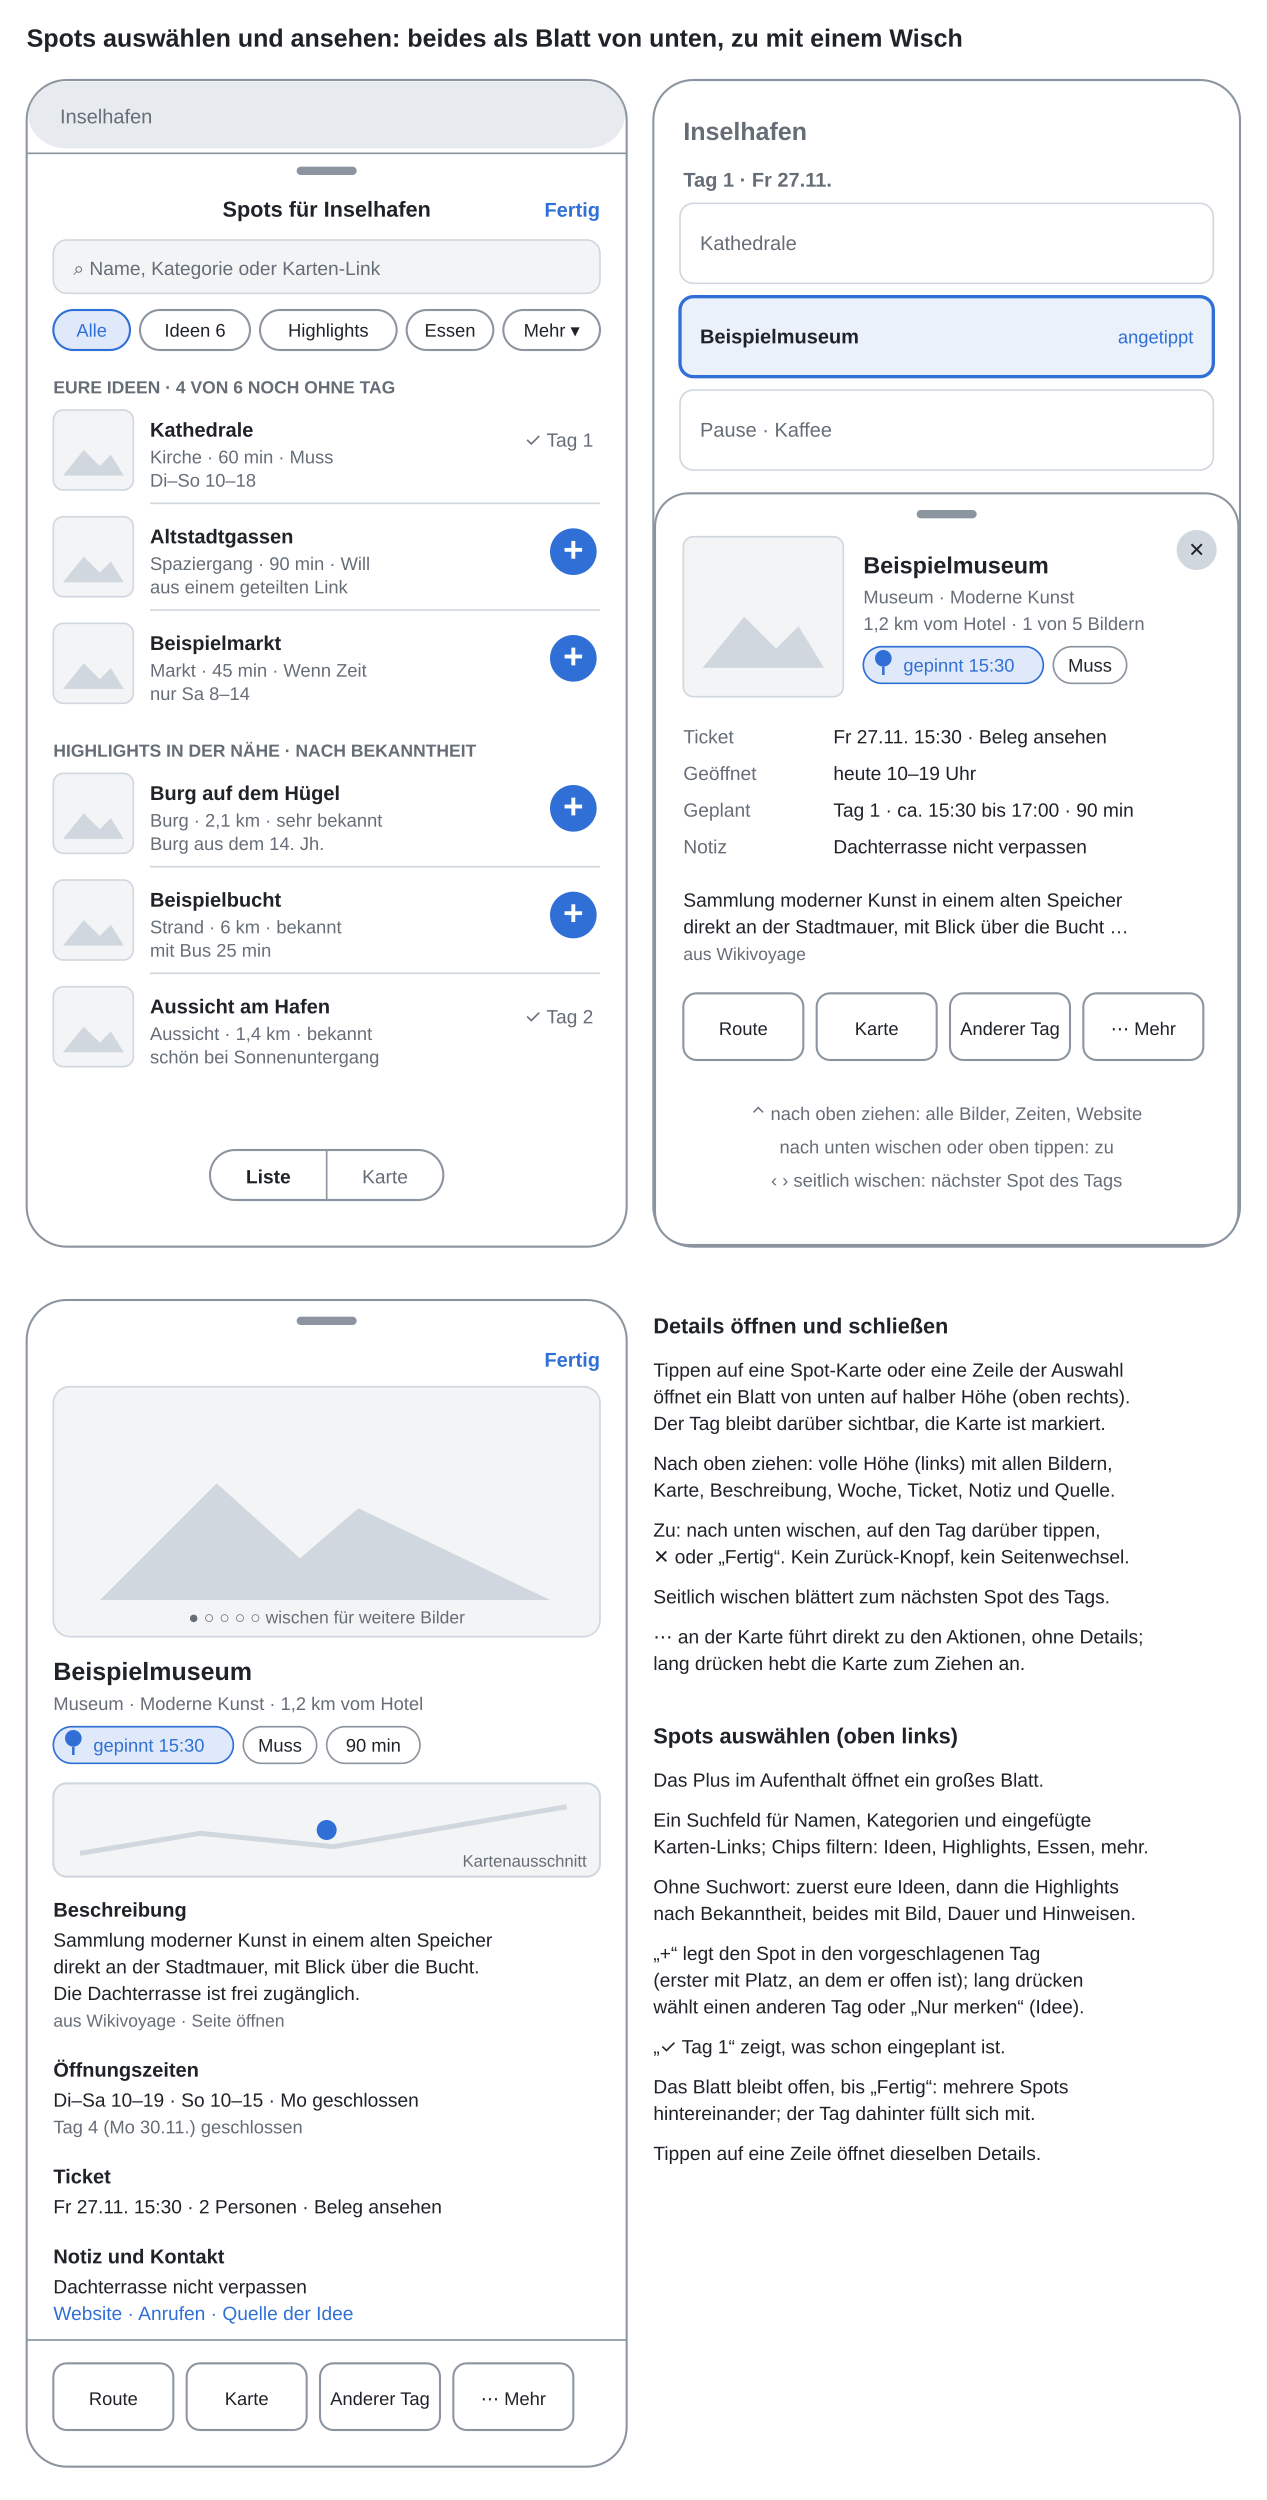
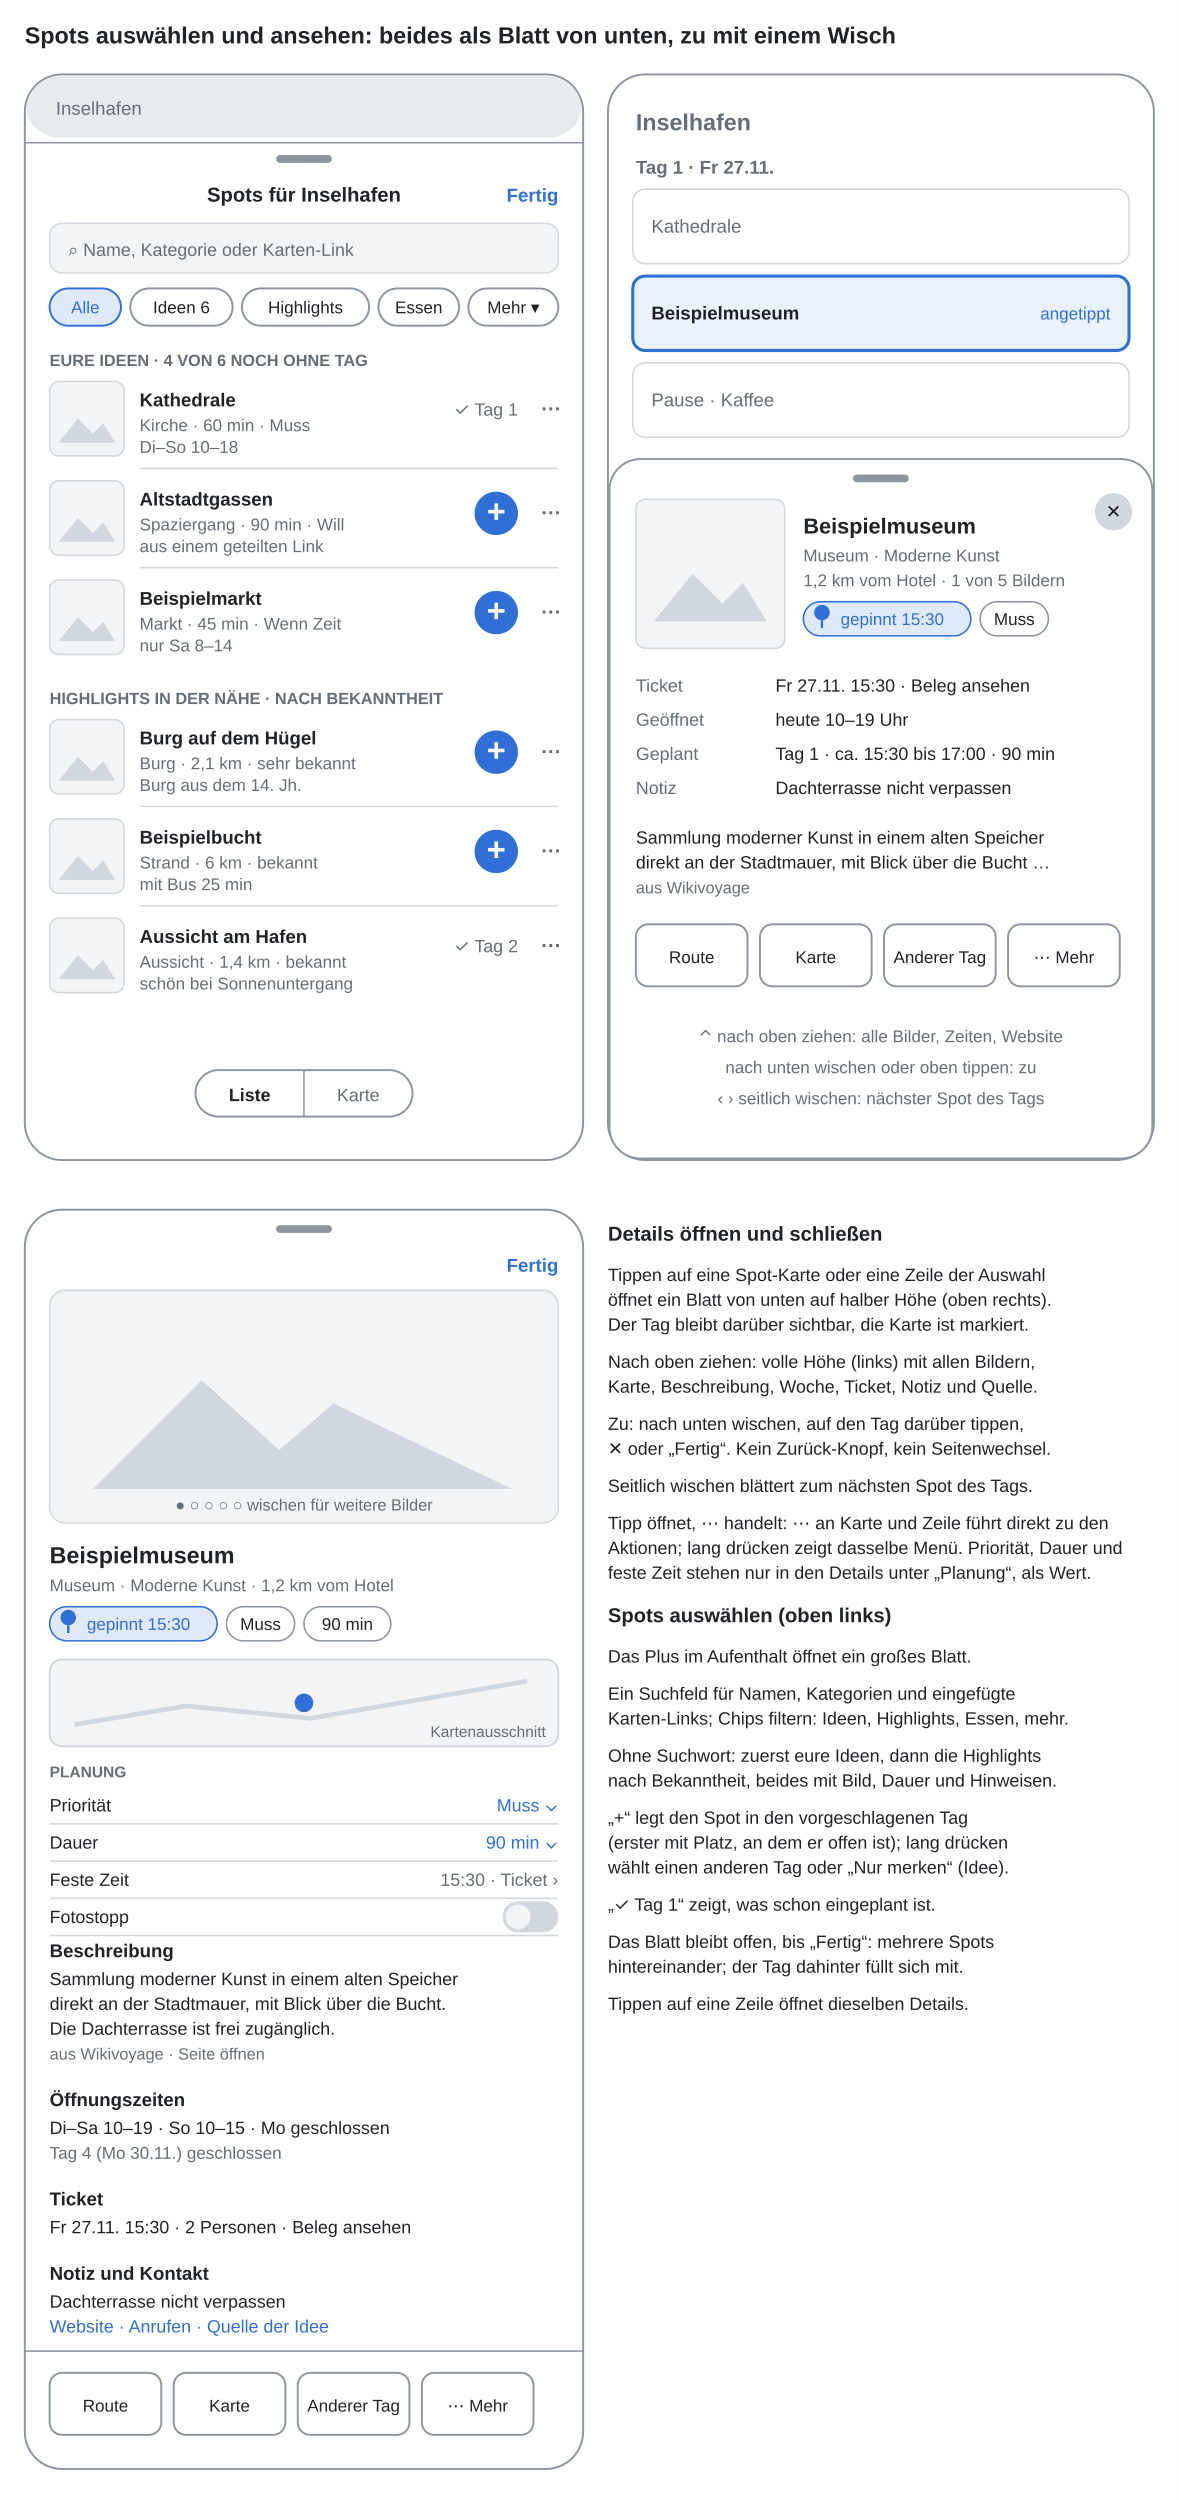
- <svg xmlns="http://www.w3.org/2000/svg" width="760" height="1500" font-family="-apple-system, 'Helvetica Neue', Arial, sans-serif" viewBox="0 0 760 1500" role="img" aria-label="Spots kommen aus einem Blatt mit Ideen und Suche; Details öffnen sich als Blatt von unten und schließen mit einem Wisch" font-size="13">
+ <svg xmlns="http://www.w3.org/2000/svg" width="760" height="1612" font-family="-apple-system, 'Helvetica Neue', Arial, sans-serif" viewBox="0 0 760 1612" role="img" aria-label="Spots kommen aus einem Blatt mit Ideen und Suche; Details öffnen sich als Blatt von unten und schließen mit einem Wisch" font-size="13">
  <rect width="100%" height="100%" fill="#ffffff" />
  <text x="16" y="28" font-size="15" font-weight="600" fill="#1f2328">Spots auswählen und ansehen: beides als Blatt von unten, zu mit einem Wisch</text>
  <g>
    <rect x="16" y="48" width="360" height="700" rx="24" fill="none" stroke="#8c959f" stroke-width="1.25" />
    <rect x="17" y="49" width="358" height="40" rx="23" fill="#d0d7de" fill-opacity="0.5" />
    <text x="36" y="74" font-size="12" fill="#656d76">Inselhafen</text>
    <line x1="16" y1="92" x2="376" y2="92" stroke="#8c959f" />
    <rect x="178" y="100" width="36" height="5" rx="2.5" fill="#8c959f" />
    <text x="196" y="130" text-anchor="middle" font-size="13" font-weight="600" fill="#1f2328">Spots für Inselhafen</text>
    <text x="360" y="130" text-anchor="end" font-size="12" font-weight="600" fill="#2f6fd6">Fertig</text>
    <rect x="32" y="144" width="328" height="32" rx="8" fill="#f3f4f6" stroke="#d0d7de" />
    <text x="44" y="165" font-size="11.5" fill="#656d76">⌕  Name, Kategorie oder Karten-Link</text>
    <rect x="32" y="186" width="46" height="24" rx="12" fill="#2f6fd6" fill-opacity="0.15" stroke="#2f6fd6" stroke-width="1.25" />
    <text x="55" y="202" text-anchor="middle" font-size="11" fill="#2f6fd6">Alle</text>
    <rect x="84" y="186" width="66" height="24" rx="12" fill="none" fill-opacity="1" stroke="#8c959f" stroke-width="1.25" />
    <text x="117" y="202" text-anchor="middle" font-size="11" fill="#1f2328">Ideen 6</text>
    <rect x="156" y="186" width="82" height="24" rx="12" fill="none" fill-opacity="1" stroke="#8c959f" stroke-width="1.25" />
    <text x="197" y="202" text-anchor="middle" font-size="11" fill="#1f2328">Highlights</text>
    <rect x="244" y="186" width="52" height="24" rx="12" fill="none" fill-opacity="1" stroke="#8c959f" stroke-width="1.25" />
    <text x="270" y="202" text-anchor="middle" font-size="11" fill="#1f2328">Essen</text>
    <rect x="302" y="186" width="58" height="24" rx="12" fill="none" fill-opacity="1" stroke="#8c959f" stroke-width="1.25" />
    <text x="331" y="202" text-anchor="middle" font-size="11" fill="#1f2328">Mehr ▾</text>
    <text x="32" y="236" font-size="10.5" font-weight="600" fill="#656d76">EURE IDEEN · 4 VON 6 NOCH OHNE TAG</text>
    <g>
      <rect x="32" y="246" width="48" height="48" rx="6" fill="#f3f4f6" stroke="#d0d7de" />
      <path d="M37.76 285.36L50.24 270L59.84 279.6L66.56 272.88L74.24 285.36Z" fill="#d0d7de" />
    </g>
    <text x="90" y="262" font-size="12" font-weight="600" fill="#1f2328">Kathedrale</text>
    <text x="90" y="278" font-size="11" fill="#656d76">Kirche · 60 min · Muss</text>
    <text x="90" y="292" font-size="11" fill="#656d76">Di–So 10–18</text>
-     <text x="356" y="268" text-anchor="end" font-size="11.5" fill="#656d76">✓ Tag 1</text>
+     <text x="334" y="268" text-anchor="end" font-size="11.5" fill="#656d76">✓ Tag 1</text>
+     <text x="362" y="268" font-size="13" font-weight="600" text-anchor="end" fill="#656d76">···</text>
    <line x1="90" y1="302" x2="360" y2="302" stroke="#d0d7de" />
    <g>
      <rect x="32" y="310" width="48" height="48" rx="6" fill="#f3f4f6" stroke="#d0d7de" />
      <path d="M37.76 349.36L50.24 334L59.84 343.6L66.56 336.88L74.24 349.36Z" fill="#d0d7de" />
    </g>
    <text x="90" y="326" font-size="12" font-weight="600" fill="#1f2328">Altstadtgassen</text>
    <text x="90" y="342" font-size="11" fill="#656d76">Spaziergang · 90 min · Will</text>
    <text x="90" y="356" font-size="11" fill="#656d76">aus einem geteilten Link</text>
-     <circle cx="344" cy="331" r="14" fill="#2f6fd6" />
-     <text x="344" y="336.88" text-anchor="middle" font-size="21" font-weight="600" fill="#ffffff">+</text>
+     <circle cx="320" cy="331" r="14" fill="#2f6fd6" />
+     <text x="320" y="336.88" text-anchor="middle" font-size="21" font-weight="600" fill="#ffffff">+</text>
+     <text x="362" y="335" font-size="13" font-weight="600" text-anchor="end" fill="#656d76">···</text>
    <line x1="90" y1="366" x2="360" y2="366" stroke="#d0d7de" />
    <g>
      <rect x="32" y="374" width="48" height="48" rx="6" fill="#f3f4f6" stroke="#d0d7de" />
      <path d="M37.76 413.36L50.24 398L59.84 407.6L66.56 400.88L74.24 413.36Z" fill="#d0d7de" />
    </g>
    <text x="90" y="390" font-size="12" font-weight="600" fill="#1f2328">Beispielmarkt</text>
    <text x="90" y="406" font-size="11" fill="#656d76">Markt · 45 min · Wenn Zeit</text>
    <text x="90" y="420" font-size="11" fill="#656d76">nur Sa 8–14</text>
-     <circle cx="344" cy="395" r="14" fill="#2f6fd6" />
-     <text x="344" y="400.88" text-anchor="middle" font-size="21" font-weight="600" fill="#ffffff">+</text>
+     <circle cx="320" cy="395" r="14" fill="#2f6fd6" />
+     <text x="320" y="400.88" text-anchor="middle" font-size="21" font-weight="600" fill="#ffffff">+</text>
+     <text x="362" y="399" font-size="13" font-weight="600" text-anchor="end" fill="#656d76">···</text>
    <text x="32" y="454" font-size="10.5" font-weight="600" fill="#656d76">HIGHLIGHTS IN DER NÄHE · NACH BEKANNTHEIT</text>
    <g>
      <rect x="32" y="464" width="48" height="48" rx="6" fill="#f3f4f6" stroke="#d0d7de" />
      <path d="M37.76 503.36L50.24 488L59.84 497.6L66.56 490.88L74.24 503.36Z" fill="#d0d7de" />
    </g>
    <text x="90" y="480" font-size="12" font-weight="600" fill="#1f2328">Burg auf dem Hügel</text>
    <text x="90" y="496" font-size="11" fill="#656d76">Burg · 2,1 km · sehr bekannt</text>
    <text x="90" y="510" font-size="11" fill="#656d76">Burg aus dem 14. Jh.</text>
-     <circle cx="344" cy="485" r="14" fill="#2f6fd6" />
-     <text x="344" y="490.88" text-anchor="middle" font-size="21" font-weight="600" fill="#ffffff">+</text>
+     <circle cx="320" cy="485" r="14" fill="#2f6fd6" />
+     <text x="320" y="490.88" text-anchor="middle" font-size="21" font-weight="600" fill="#ffffff">+</text>
+     <text x="362" y="489" font-size="13" font-weight="600" text-anchor="end" fill="#656d76">···</text>
    <line x1="90" y1="520" x2="360" y2="520" stroke="#d0d7de" />
    <g>
      <rect x="32" y="528" width="48" height="48" rx="6" fill="#f3f4f6" stroke="#d0d7de" />
      <path d="M37.76 567.36L50.24 552L59.84 561.6L66.56 554.88L74.24 567.36Z" fill="#d0d7de" />
    </g>
    <text x="90" y="544" font-size="12" font-weight="600" fill="#1f2328">Beispielbucht</text>
    <text x="90" y="560" font-size="11" fill="#656d76">Strand · 6 km · bekannt</text>
    <text x="90" y="574" font-size="11" fill="#656d76">mit Bus 25 min</text>
-     <circle cx="344" cy="549" r="14" fill="#2f6fd6" />
-     <text x="344" y="554.88" text-anchor="middle" font-size="21" font-weight="600" fill="#ffffff">+</text>
+     <circle cx="320" cy="549" r="14" fill="#2f6fd6" />
+     <text x="320" y="554.88" text-anchor="middle" font-size="21" font-weight="600" fill="#ffffff">+</text>
+     <text x="362" y="553" font-size="13" font-weight="600" text-anchor="end" fill="#656d76">···</text>
    <line x1="90" y1="584" x2="360" y2="584" stroke="#d0d7de" />
    <g>
      <rect x="32" y="592" width="48" height="48" rx="6" fill="#f3f4f6" stroke="#d0d7de" />
      <path d="M37.76 631.36L50.24 616L59.84 625.6L66.56 618.88L74.24 631.36Z" fill="#d0d7de" />
    </g>
    <text x="90" y="608" font-size="12" font-weight="600" fill="#1f2328">Aussicht am Hafen</text>
    <text x="90" y="624" font-size="11" fill="#656d76">Aussicht · 1,4 km · bekannt</text>
    <text x="90" y="638" font-size="11" fill="#656d76">schön bei Sonnenuntergang</text>
-     <text x="356" y="614" text-anchor="end" font-size="11.5" fill="#656d76">✓ Tag 2</text>
+     <text x="334" y="614" text-anchor="end" font-size="11.5" fill="#656d76">✓ Tag 2</text>
+     <text x="362" y="614" font-size="13" font-weight="600" text-anchor="end" fill="#656d76">···</text>
    <rect x="126" y="690" width="140" height="30" rx="15" fill="none" stroke="#8c959f" stroke-width="1.25" />
    <line x1="196" y1="690" x2="196" y2="720" stroke="#8c959f" />
    <text x="161" y="710" text-anchor="middle" font-size="11.5" font-weight="600" fill="#1f2328">Liste</text>
    <text x="231" y="710" text-anchor="middle" font-size="11.5" fill="#656d76">Karte</text>
  </g>
  <g>
    <rect x="392" y="48" width="352" height="700" rx="24" fill="none" stroke="#8c959f" stroke-width="1.25" />
    <text x="410" y="84" font-size="15" font-weight="600" fill="#656d76">Inselhafen</text>
    <text x="410" y="112" font-size="12" font-weight="600" fill="#656d76">Tag 1 · Fr 27.11.</text>
    <rect x="408" y="122" width="320" height="48" rx="8" fill="none" stroke="#d0d7de" />
    <text x="420" y="150" font-size="12" fill="#656d76">Kathedrale</text>
    <rect x="408" y="178" width="320" height="48" rx="8" fill="#2f6fd6" fill-opacity="0.1" stroke="#2f6fd6" stroke-width="2" />
    <text x="420" y="206" font-size="12" font-weight="600" fill="#1f2328">Beispielmuseum</text>
    <text x="716" y="206" text-anchor="end" font-size="11" fill="#2f6fd6">angetippt</text>
    <rect x="408" y="234" width="320" height="48" rx="8" fill="none" stroke="#d0d7de" />
    <text x="420" y="262" font-size="12" fill="#656d76">Pause · Kaffee</text>
    <rect x="393" y="296" width="350" height="451" rx="20" fill="#ffffff" stroke="#8c959f" stroke-width="1.25" />
    <rect x="550" y="306" width="36" height="5" rx="2.5" fill="#8c959f" />
    <circle cx="718" cy="330" r="12" fill="#d0d7de" />
    <text x="718" y="334" text-anchor="middle" font-size="12" fill="#1f2328">✕</text>
    <g>
      <rect x="410" y="322" width="96" height="96" rx="6" fill="#f3f4f6" stroke="#d0d7de" />
      <path d="M421.52 400.72L446.48 370L465.68 389.2L479.12 375.76L494.48 400.72Z" fill="#d0d7de" />
    </g>
    <text x="518" y="344" font-size="14" font-weight="600" fill="#1f2328">Beispielmuseum</text>
    <text x="518" y="362" font-size="11" fill="#656d76">Museum · Moderne Kunst</text>
    <text x="518" y="378" font-size="11" fill="#656d76">1,2 km vom Hotel · 1 von 5 Bildern</text>
    <rect x="518" y="388" width="108" height="22" rx="11" fill="#2f6fd6" fill-opacity="0.15" stroke="#2f6fd6" />
    <g>
      <circle cx="530" cy="395" r="5" fill="#2f6fd6" />
      <line x1="530" y1="400" x2="530" y2="405" stroke="#2f6fd6" stroke-width="1.5" />
    </g>
    <text x="542" y="403" font-size="11" fill="#2f6fd6">gepinnt 15:30</text>
    <rect x="632" y="388" width="44" height="22" rx="11" fill="none" stroke="#8c959f" />
    <text x="654" y="403" text-anchor="middle" font-size="11" fill="#1f2328">Muss</text>
    <text x="410" y="446" font-size="11.5" fill="#656d76">Ticket</text>
    <text x="500" y="446" font-size="11.5" fill="#1f2328">Fr 27.11. 15:30 · Beleg ansehen</text>
    <text x="410" y="468" font-size="11.5" fill="#656d76">Geöffnet</text>
    <text x="500" y="468" font-size="11.5" fill="#1f2328">heute 10–19 Uhr</text>
    <text x="410" y="490" font-size="11.5" fill="#656d76">Geplant</text>
    <text x="500" y="490" font-size="11.5" fill="#1f2328">Tag 1 · ca. 15:30 bis 17:00 · 90 min</text>
    <text x="410" y="512" font-size="11.5" fill="#656d76">Notiz</text>
    <text x="500" y="512" font-size="11.5" fill="#1f2328">Dachterrasse nicht verpassen</text>
    <text x="410" y="544" font-size="11.5" fill="#1f2328">Sammlung moderner Kunst in einem alten Speicher</text>
    <text x="410" y="560" font-size="11.5" fill="#1f2328">direkt an der Stadtmauer, mit Blick über die Bucht …</text>
    <text x="410" y="576" font-size="10.5" fill="#656d76">aus Wikivoyage</text>
    <rect x="410" y="596" width="72" height="40" rx="8" fill="none" stroke="#8c959f" stroke-width="1.25" />
    <text x="446" y="621" text-anchor="middle" font-size="11" fill="#1f2328">Route</text>
    <rect x="490" y="596" width="72" height="40" rx="8" fill="none" stroke="#8c959f" stroke-width="1.25" />
    <text x="526" y="621" text-anchor="middle" font-size="11" fill="#1f2328">Karte</text>
    <rect x="570" y="596" width="72" height="40" rx="8" fill="none" stroke="#8c959f" stroke-width="1.25" />
    <text x="606" y="621" text-anchor="middle" font-size="11" fill="#1f2328">Anderer Tag</text>
    <rect x="650" y="596" width="72" height="40" rx="8" fill="none" stroke="#8c959f" stroke-width="1.25" />
    <text x="686" y="621" text-anchor="middle" font-size="11" fill="#1f2328">⋯ Mehr</text>
    <text x="568" y="672" text-anchor="middle" font-size="11" fill="#656d76">⌃ nach oben ziehen: alle Bilder, Zeiten, Website</text>
    <text x="568" y="692" text-anchor="middle" font-size="11" fill="#656d76">nach unten wischen oder oben tippen: zu</text>
    <text x="568" y="712" text-anchor="middle" font-size="11" fill="#656d76">‹ › seitlich wischen: nächster Spot des Tags</text>
  </g>
  <g>
-     <rect x="16" y="780" width="360" height="700" rx="24" fill="none" stroke="#8c959f" stroke-width="1.25" />
+     <rect x="16" y="780" width="360" height="812" rx="24" fill="none" stroke="#8c959f" stroke-width="1.25" />
    <rect x="178" y="790" width="36" height="5" rx="2.5" fill="#8c959f" />
    <text x="360" y="820" text-anchor="end" font-size="12" font-weight="600" fill="#2f6fd6">Fertig</text>
    <rect x="32" y="832" width="328" height="150" rx="10" fill="#f3f4f6" stroke="#d0d7de" />
    <path d="M60 960L130 890L180 935L215 905L330 960Z" fill="#d0d7de" />
    <text x="196" y="974" text-anchor="middle" font-size="10.5" fill="#656d76">● ○ ○ ○ ○  wischen für weitere Bilder</text>
    <text x="32" y="1008" font-size="15" font-weight="600" fill="#1f2328">Beispielmuseum</text>
    <text x="32" y="1026" font-size="11" fill="#656d76">Museum · Moderne Kunst · 1,2 km vom Hotel</text>
    <rect x="32" y="1036" width="108" height="22" rx="11" fill="#2f6fd6" fill-opacity="0.15" stroke="#2f6fd6" />
    <g>
      <circle cx="44" cy="1043" r="5" fill="#2f6fd6" />
      <line x1="44" y1="1048" x2="44" y2="1053" stroke="#2f6fd6" stroke-width="1.5" />
    </g>
    <text x="56" y="1051" font-size="11" fill="#2f6fd6">gepinnt 15:30</text>
    <rect x="146" y="1036" width="44" height="22" rx="11" fill="none" stroke="#8c959f" />
    <text x="168" y="1051" text-anchor="middle" font-size="11" fill="#1f2328">Muss</text>
    <rect x="196" y="1036" width="56" height="22" rx="11" fill="none" stroke="#8c959f" />
    <text x="224" y="1051" text-anchor="middle" font-size="11" fill="#1f2328">90 min</text>
    <rect x="32" y="1070" width="328" height="56" rx="8" fill="#f3f4f6" stroke="#d0d7de" stroke-width="1.25" />
    <path d="M48 1112 L120 1100 L200 1108 L340 1084" fill="none" stroke="#d0d7de" stroke-width="3" />
    <circle cx="196" cy="1098" r="6" fill="#2f6fd6" />
    <text x="352" y="1120" text-anchor="end" font-size="10" fill="#656d76">Kartenausschnitt</text>
-     <text x="32" y="1150" font-size="12" font-weight="600" fill="#1f2328">Beschreibung</text>
-     <text x="32" y="1168" font-size="11.5" fill="#1f2328">Sammlung moderner Kunst in einem alten Speicher</text>
-     <text x="32" y="1184" font-size="11.5" fill="#1f2328">direkt an der Stadtmauer, mit Blick über die Bucht.</text>
-     <text x="32" y="1200" font-size="11.5" fill="#1f2328">Die Dachterrasse ist frei zugänglich.</text>
-     <text x="32" y="1216" font-size="10.5" fill="#656d76">aus Wikivoyage · Seite öffnen</text>
-     <text x="32" y="1246" font-size="12" font-weight="600" fill="#1f2328">Öffnungszeiten</text>
-     <text x="32" y="1264" font-size="11.5" fill="#1f2328">Di–Sa 10–19 · So 10–15 · Mo geschlossen</text>
-     <text x="32" y="1280" font-size="11" fill="#656d76">Tag 4 (Mo 30.11.) geschlossen</text>
-     <text x="32" y="1310" font-size="12" font-weight="600" fill="#1f2328">Ticket</text>
-     <text x="32" y="1328" font-size="11.5" fill="#1f2328">Fr 27.11. 15:30 · 2 Personen · Beleg ansehen</text>
-     <text x="32" y="1358" font-size="12" font-weight="600" fill="#1f2328">Notiz und Kontakt</text>
-     <text x="32" y="1376" font-size="11.5" fill="#1f2328">Dachterrasse nicht verpassen</text>
-     <text x="32" y="1392" font-size="11.5" fill="#2f6fd6">Website · Anrufen · Quelle der Idee</text>
-     <line x1="16" y1="1404" x2="376" y2="1404" stroke="#8c959f" />
-     <rect x="32" y="1418" width="72" height="40" rx="8" fill="none" stroke="#8c959f" stroke-width="1.25" />
-     <text x="68" y="1443" text-anchor="middle" font-size="11" fill="#1f2328">Route</text>
-     <rect x="112" y="1418" width="72" height="40" rx="8" fill="none" stroke="#8c959f" stroke-width="1.25" />
-     <text x="148" y="1443" text-anchor="middle" font-size="11" fill="#1f2328">Karte</text>
-     <rect x="192" y="1418" width="72" height="40" rx="8" fill="none" stroke="#8c959f" stroke-width="1.25" />
-     <text x="228" y="1443" text-anchor="middle" font-size="11" fill="#1f2328">Anderer Tag</text>
-     <rect x="272" y="1418" width="72" height="40" rx="8" fill="none" stroke="#8c959f" stroke-width="1.25" />
-     <text x="308" y="1443" text-anchor="middle" font-size="11" fill="#1f2328">⋯ Mehr</text>
+     <text x="32" y="1146" font-size="10" font-weight="600" fill="#656d76">PLANUNG</text>
+     <text x="32" y="1168" font-size="11.5" fill="#1f2328">Priorität</text>
+     <text x="360" y="1168" font-size="11.5" text-anchor="end" fill="#2f6fd6">Muss ⌄</text>
+     <line x1="32" y1="1176" x2="360" y2="1176" stroke="#d0d7de" />
+     <text x="32" y="1192" font-size="11.5" fill="#1f2328">Dauer</text>
+     <text x="360" y="1192" font-size="11.5" text-anchor="end" fill="#2f6fd6">90 min ⌄</text>
+     <line x1="32" y1="1200" x2="360" y2="1200" stroke="#d0d7de" />
+     <text x="32" y="1216" font-size="11.5" fill="#1f2328">Feste Zeit</text>
+     <text x="360" y="1216" font-size="11.5" text-anchor="end" fill="#656d76">15:30 · Ticket  ›</text>
+     <line x1="32" y1="1224" x2="360" y2="1224" stroke="#d0d7de" />
+     <text x="32" y="1240" font-size="11.5" fill="#1f2328">Fotostopp</text>
+     <rect x="324" y="1226" width="36" height="20" rx="10" fill="#d0d7de" />
+     <circle cx="334" cy="1236" r="8" fill="#f3f4f6" />
+     <line x1="32" y1="1248" x2="360" y2="1248" stroke="#d0d7de" />
+     <text x="32" y="1262" font-size="12" font-weight="600" fill="#1f2328">Beschreibung</text>
+     <text x="32" y="1280" font-size="11.5" fill="#1f2328">Sammlung moderner Kunst in einem alten Speicher</text>
+     <text x="32" y="1296" font-size="11.5" fill="#1f2328">direkt an der Stadtmauer, mit Blick über die Bucht.</text>
+     <text x="32" y="1312" font-size="11.5" fill="#1f2328">Die Dachterrasse ist frei zugänglich.</text>
+     <text x="32" y="1328" font-size="10.5" fill="#656d76">aus Wikivoyage · Seite öffnen</text>
+     <text x="32" y="1358" font-size="12" font-weight="600" fill="#1f2328">Öffnungszeiten</text>
+     <text x="32" y="1376" font-size="11.5" fill="#1f2328">Di–Sa 10–19 · So 10–15 · Mo geschlossen</text>
+     <text x="32" y="1392" font-size="11" fill="#656d76">Tag 4 (Mo 30.11.) geschlossen</text>
+     <text x="32" y="1422" font-size="12" font-weight="600" fill="#1f2328">Ticket</text>
+     <text x="32" y="1440" font-size="11.5" fill="#1f2328">Fr 27.11. 15:30 · 2 Personen · Beleg ansehen</text>
+     <text x="32" y="1470" font-size="12" font-weight="600" fill="#1f2328">Notiz und Kontakt</text>
+     <text x="32" y="1488" font-size="11.5" fill="#1f2328">Dachterrasse nicht verpassen</text>
+     <text x="32" y="1504" font-size="11.5" fill="#2f6fd6">Website · Anrufen · Quelle der Idee</text>
+     <line x1="16" y1="1516" x2="376" y2="1516" stroke="#8c959f" />
+     <rect x="32" y="1530" width="72" height="40" rx="8" fill="none" stroke="#8c959f" stroke-width="1.25" />
+     <text x="68" y="1555" text-anchor="middle" font-size="11" fill="#1f2328">Route</text>
+     <rect x="112" y="1530" width="72" height="40" rx="8" fill="none" stroke="#8c959f" stroke-width="1.25" />
+     <text x="148" y="1555" text-anchor="middle" font-size="11" fill="#1f2328">Karte</text>
+     <rect x="192" y="1530" width="72" height="40" rx="8" fill="none" stroke="#8c959f" stroke-width="1.25" />
+     <text x="228" y="1555" text-anchor="middle" font-size="11" fill="#1f2328">Anderer Tag</text>
+     <rect x="272" y="1530" width="72" height="40" rx="8" fill="none" stroke="#8c959f" stroke-width="1.25" />
+     <text x="308" y="1555" text-anchor="middle" font-size="11" fill="#1f2328">⋯ Mehr</text>
  </g>
  <g>
    <text x="392" y="800" font-size="13" font-weight="600" fill="#1f2328">Details öffnen und schließen</text>
    <text x="392" y="826" font-size="11.5" fill="#1f2328">Tippen auf eine Spot-Karte oder eine Zeile der Auswahl</text>
    <text x="392" y="842" font-size="11.5" fill="#1f2328">öffnet ein Blatt von unten auf halber Höhe (oben rechts).</text>
    <text x="392" y="858" font-size="11.5" fill="#1f2328">Der Tag bleibt darüber sichtbar, die Karte ist markiert.</text>
    <text x="392" y="882" font-size="11.5" fill="#1f2328">Nach oben ziehen: volle Höhe (links) mit allen Bildern,</text>
    <text x="392" y="898" font-size="11.5" fill="#1f2328">Karte, Beschreibung, Woche, Ticket, Notiz und Quelle.</text>
    <text x="392" y="922" font-size="11.5" fill="#1f2328">Zu: nach unten wischen, auf den Tag darüber tippen,</text>
    <text x="392" y="938" font-size="11.5" fill="#1f2328">✕ oder „Fertig“. Kein Zurück-Knopf, kein Seitenwechsel.</text>
    <text x="392" y="962" font-size="11.5" fill="#1f2328">Seitlich wischen blättert zum nächsten Spot des Tags.</text>
-     <text x="392" y="986" font-size="11.5" fill="#1f2328">⋯ an der Karte führt direkt zu den Aktionen, ohne Details;</text>
-     <text x="392" y="1002" font-size="11.5" fill="#1f2328">lang drücken hebt die Karte zum Ziehen an.</text>
+     <text x="392" y="986" font-size="11.5" fill="#1f2328">Tipp öffnet, ⋯ handelt: ⋯ an Karte und Zeile führt direkt zu den</text>
+     <text x="392" y="1002" font-size="11.5" fill="#1f2328">Aktionen; lang drücken zeigt dasselbe Menü. Priorität, Dauer und</text>
+     <text x="392" y="1018" font-size="11.5" fill="#1f2328">feste Zeit stehen nur in den Details unter „Planung“, als Wert.</text>
    <text x="392" y="1046" font-size="13" font-weight="600" fill="#1f2328">Spots auswählen (oben links)</text>
    <text x="392" y="1072" font-size="11.5" fill="#1f2328">Das Plus im Aufenthalt öffnet ein großes Blatt.</text>
    <text x="392" y="1096" font-size="11.5" fill="#1f2328">Ein Suchfeld für Namen, Kategorien und eingefügte</text>
    <text x="392" y="1112" font-size="11.5" fill="#1f2328">Karten-Links; Chips filtern: Ideen, Highlights, Essen, mehr.</text>
    <text x="392" y="1136" font-size="11.5" fill="#1f2328">Ohne Suchwort: zuerst eure Ideen, dann die Highlights</text>
    <text x="392" y="1152" font-size="11.5" fill="#1f2328">nach Bekanntheit, beides mit Bild, Dauer und Hinweisen.</text>
    <text x="392" y="1176" font-size="11.5" fill="#1f2328">„+“ legt den Spot in den vorgeschlagenen Tag</text>
    <text x="392" y="1192" font-size="11.5" fill="#1f2328">(erster mit Platz, an dem er offen ist); lang drücken</text>
    <text x="392" y="1208" font-size="11.5" fill="#1f2328">wählt einen anderen Tag oder „Nur merken“ (Idee).</text>
    <text x="392" y="1232" font-size="11.5" fill="#1f2328">„✓ Tag 1“ zeigt, was schon eingeplant ist.</text>
    <text x="392" y="1256" font-size="11.5" fill="#1f2328">Das Blatt bleibt offen, bis „Fertig“: mehrere Spots</text>
    <text x="392" y="1272" font-size="11.5" fill="#1f2328">hintereinander; der Tag dahinter füllt sich mit.</text>
    <text x="392" y="1296" font-size="11.5" fill="#1f2328">Tippen auf eine Zeile öffnet dieselben Details.</text>
  </g>
</svg>
